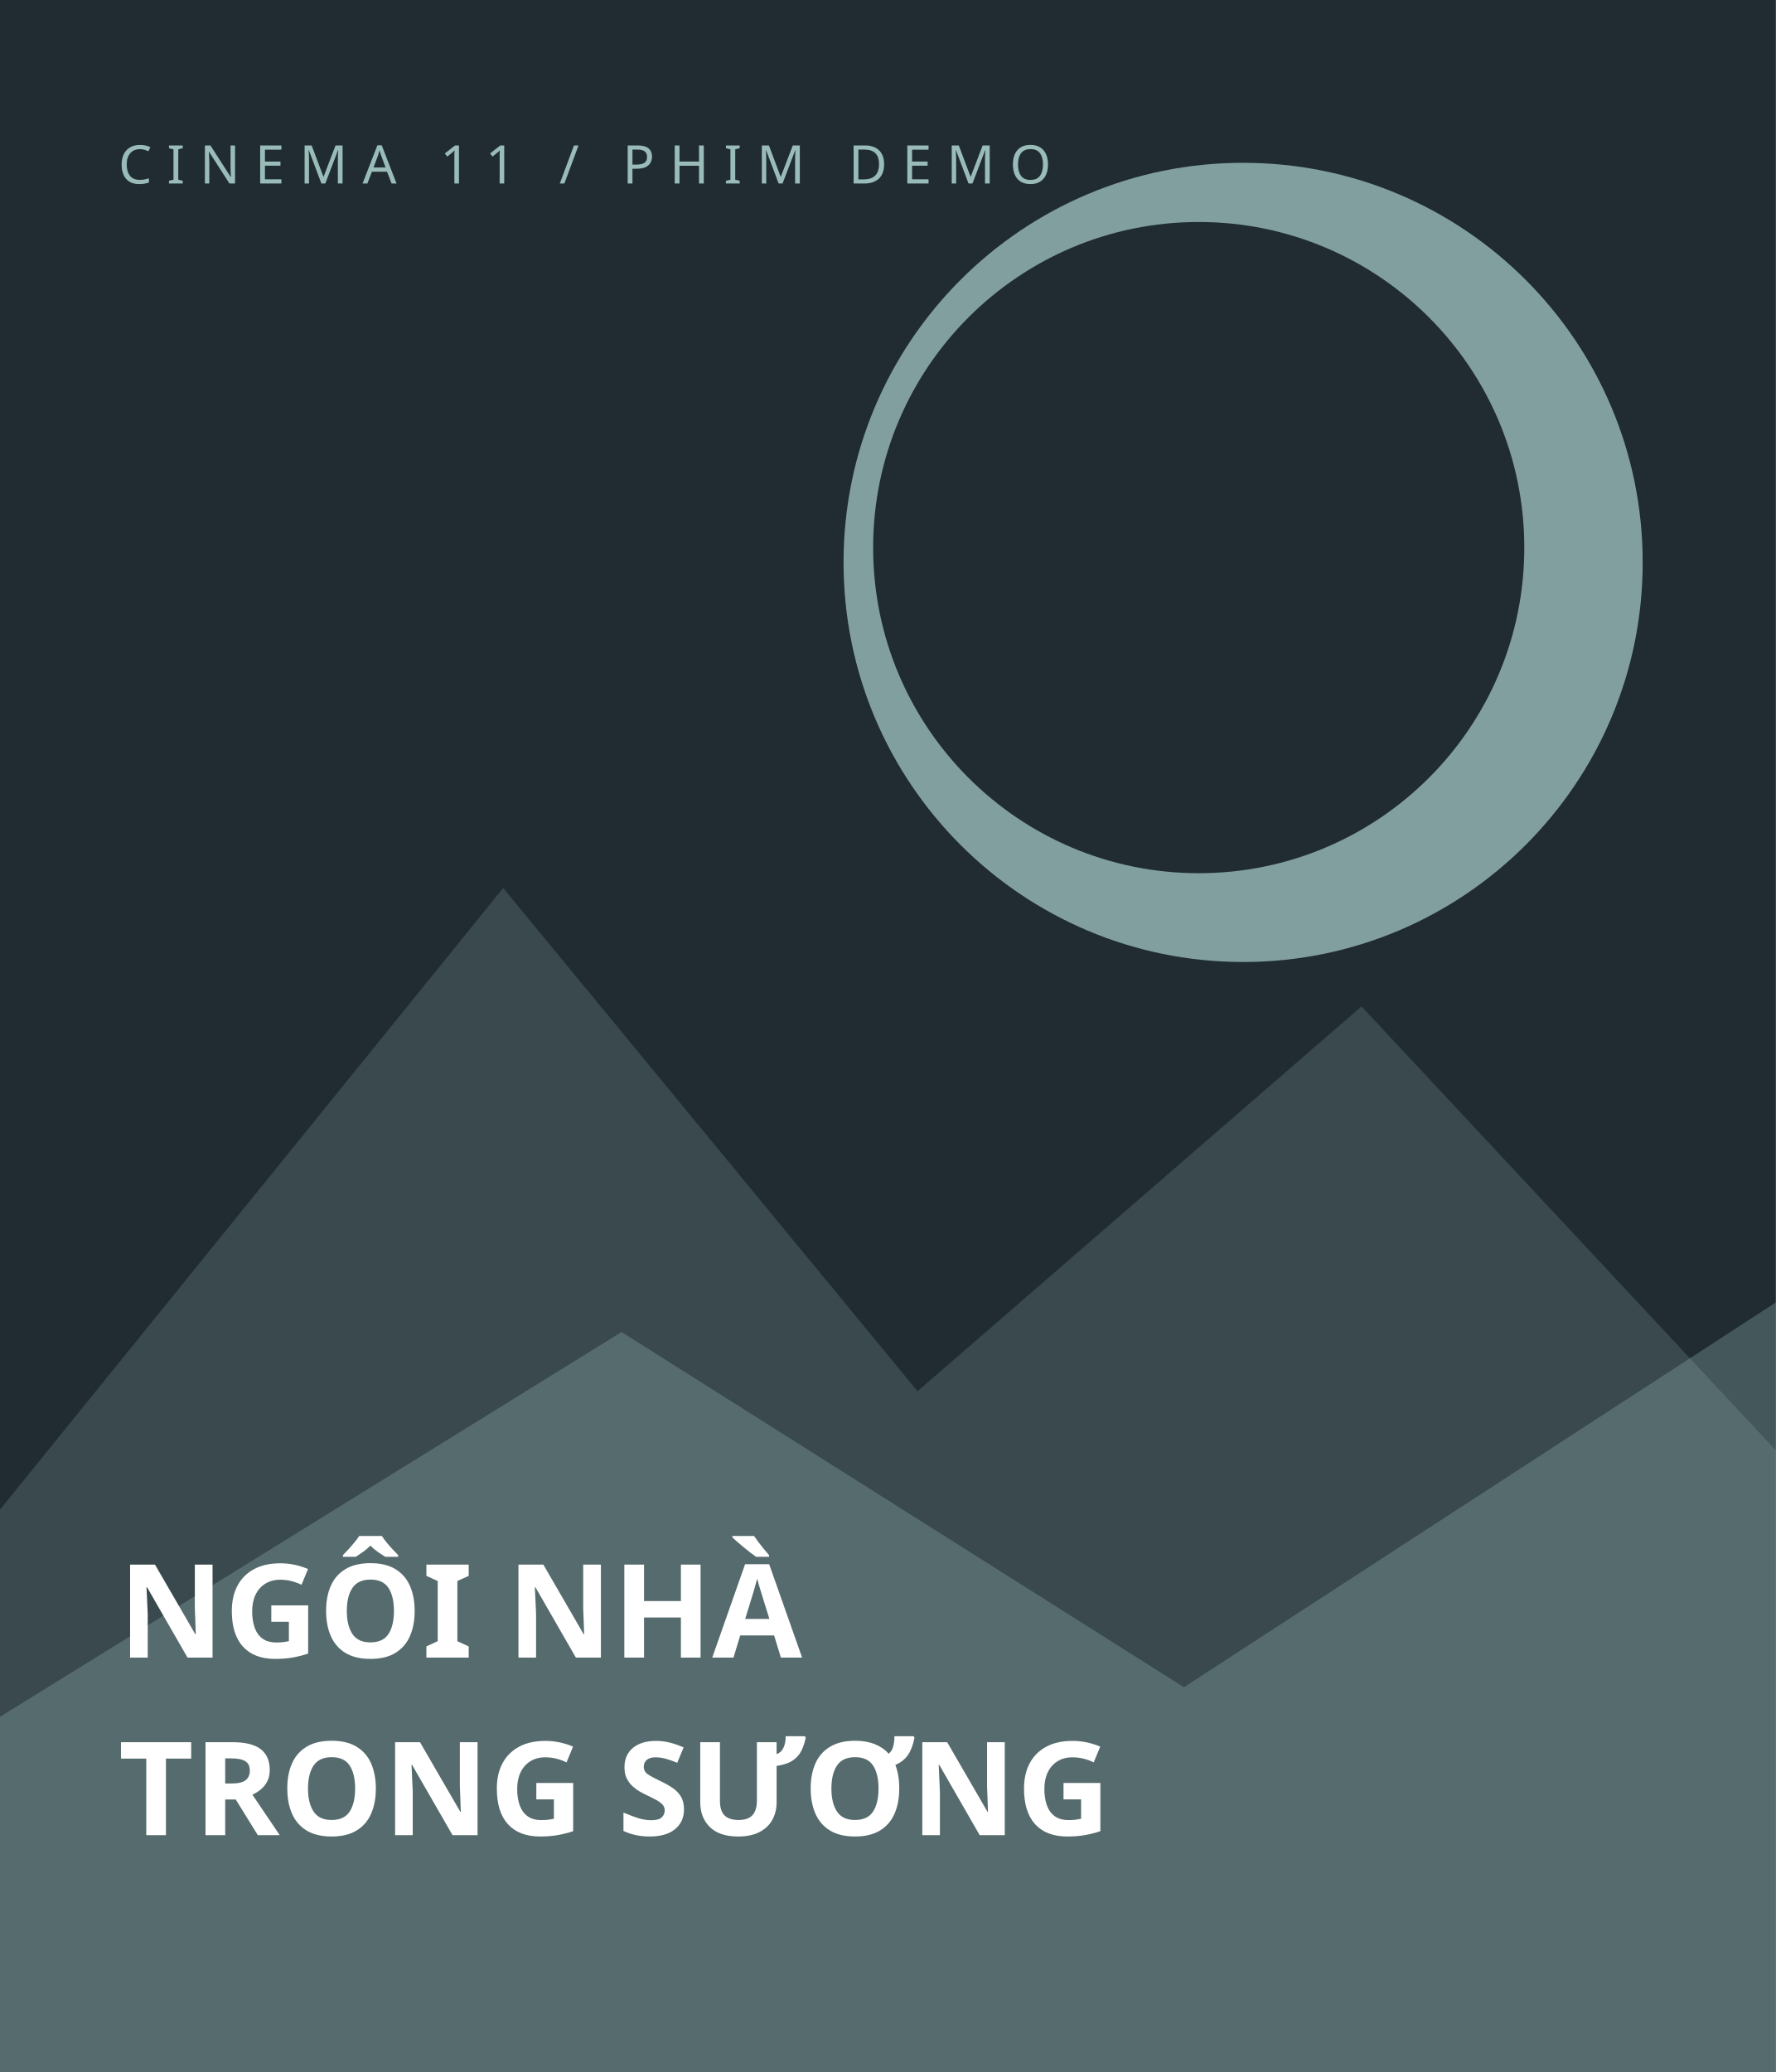
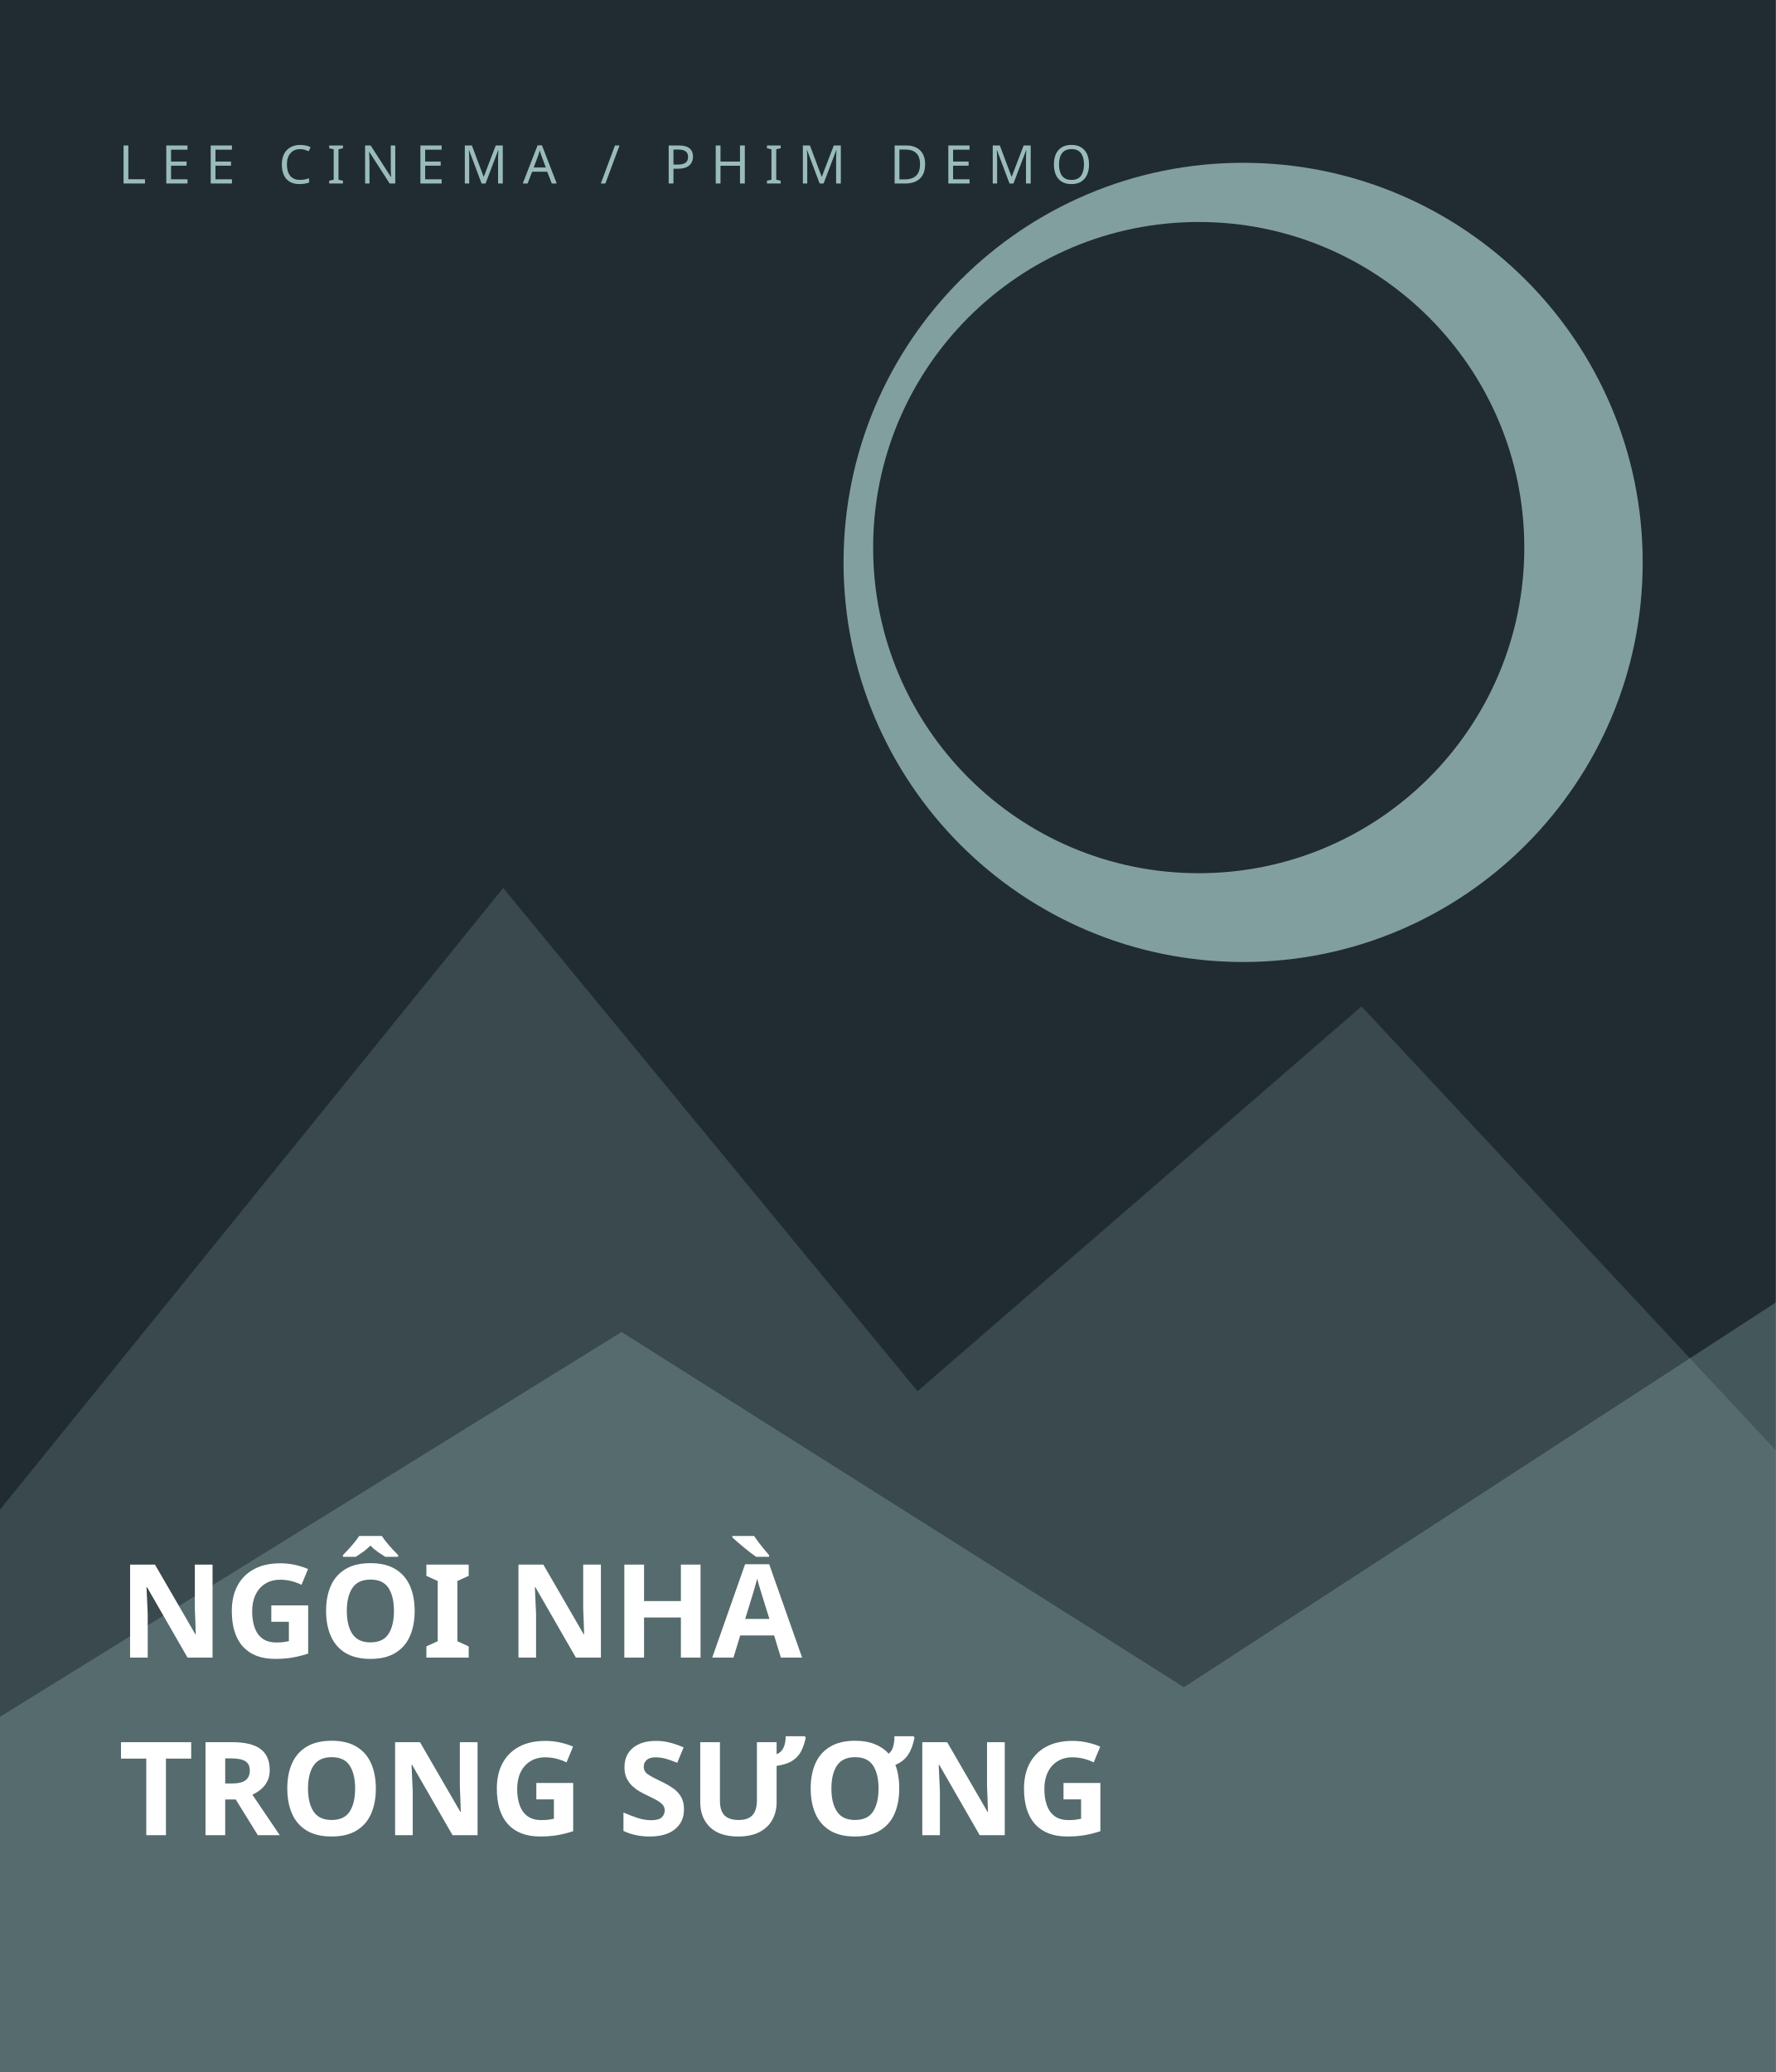
<svg xmlns="http://www.w3.org/2000/svg" viewBox="0 0 600 700">
  <rect width="600" height="700" fill="#202c32" />
  <circle cx="420" cy="190" r="135" fill="#9abcb9" opacity=".8" />
  <circle cx="405" cy="185" r="110" fill="#202c32" />
  <path d="M0 510 L170 300 L310 470 L460 340 L600 490 V700 H0Z" fill="#9abcb9" opacity=".2" />
  <path d="M0 580 L210 450 L400 570 L600 440 V700 H0Z" fill="#9abcb9" opacity=".3" />
-   <text x="40" y="62" fill="#9abcb9" font-family="sans-serif" font-size="18" letter-spacing="5">CINEMA 11 / PHIM DEMO</text>
+   <text x="40" y="62" fill="#9abcb9" font-family="sans-serif" font-size="18" letter-spacing="5">LEE CINEMA / PHIM DEMO</text>
  <text x="40" y="560" fill="#fff" font-family="sans-serif" font-size="44" font-weight="bold">NGÔI NHÀ</text>
  <text x="40" y="620" fill="#fff" font-family="sans-serif" font-size="44" font-weight="bold">TRONG SƯƠNG</text>
</svg>
